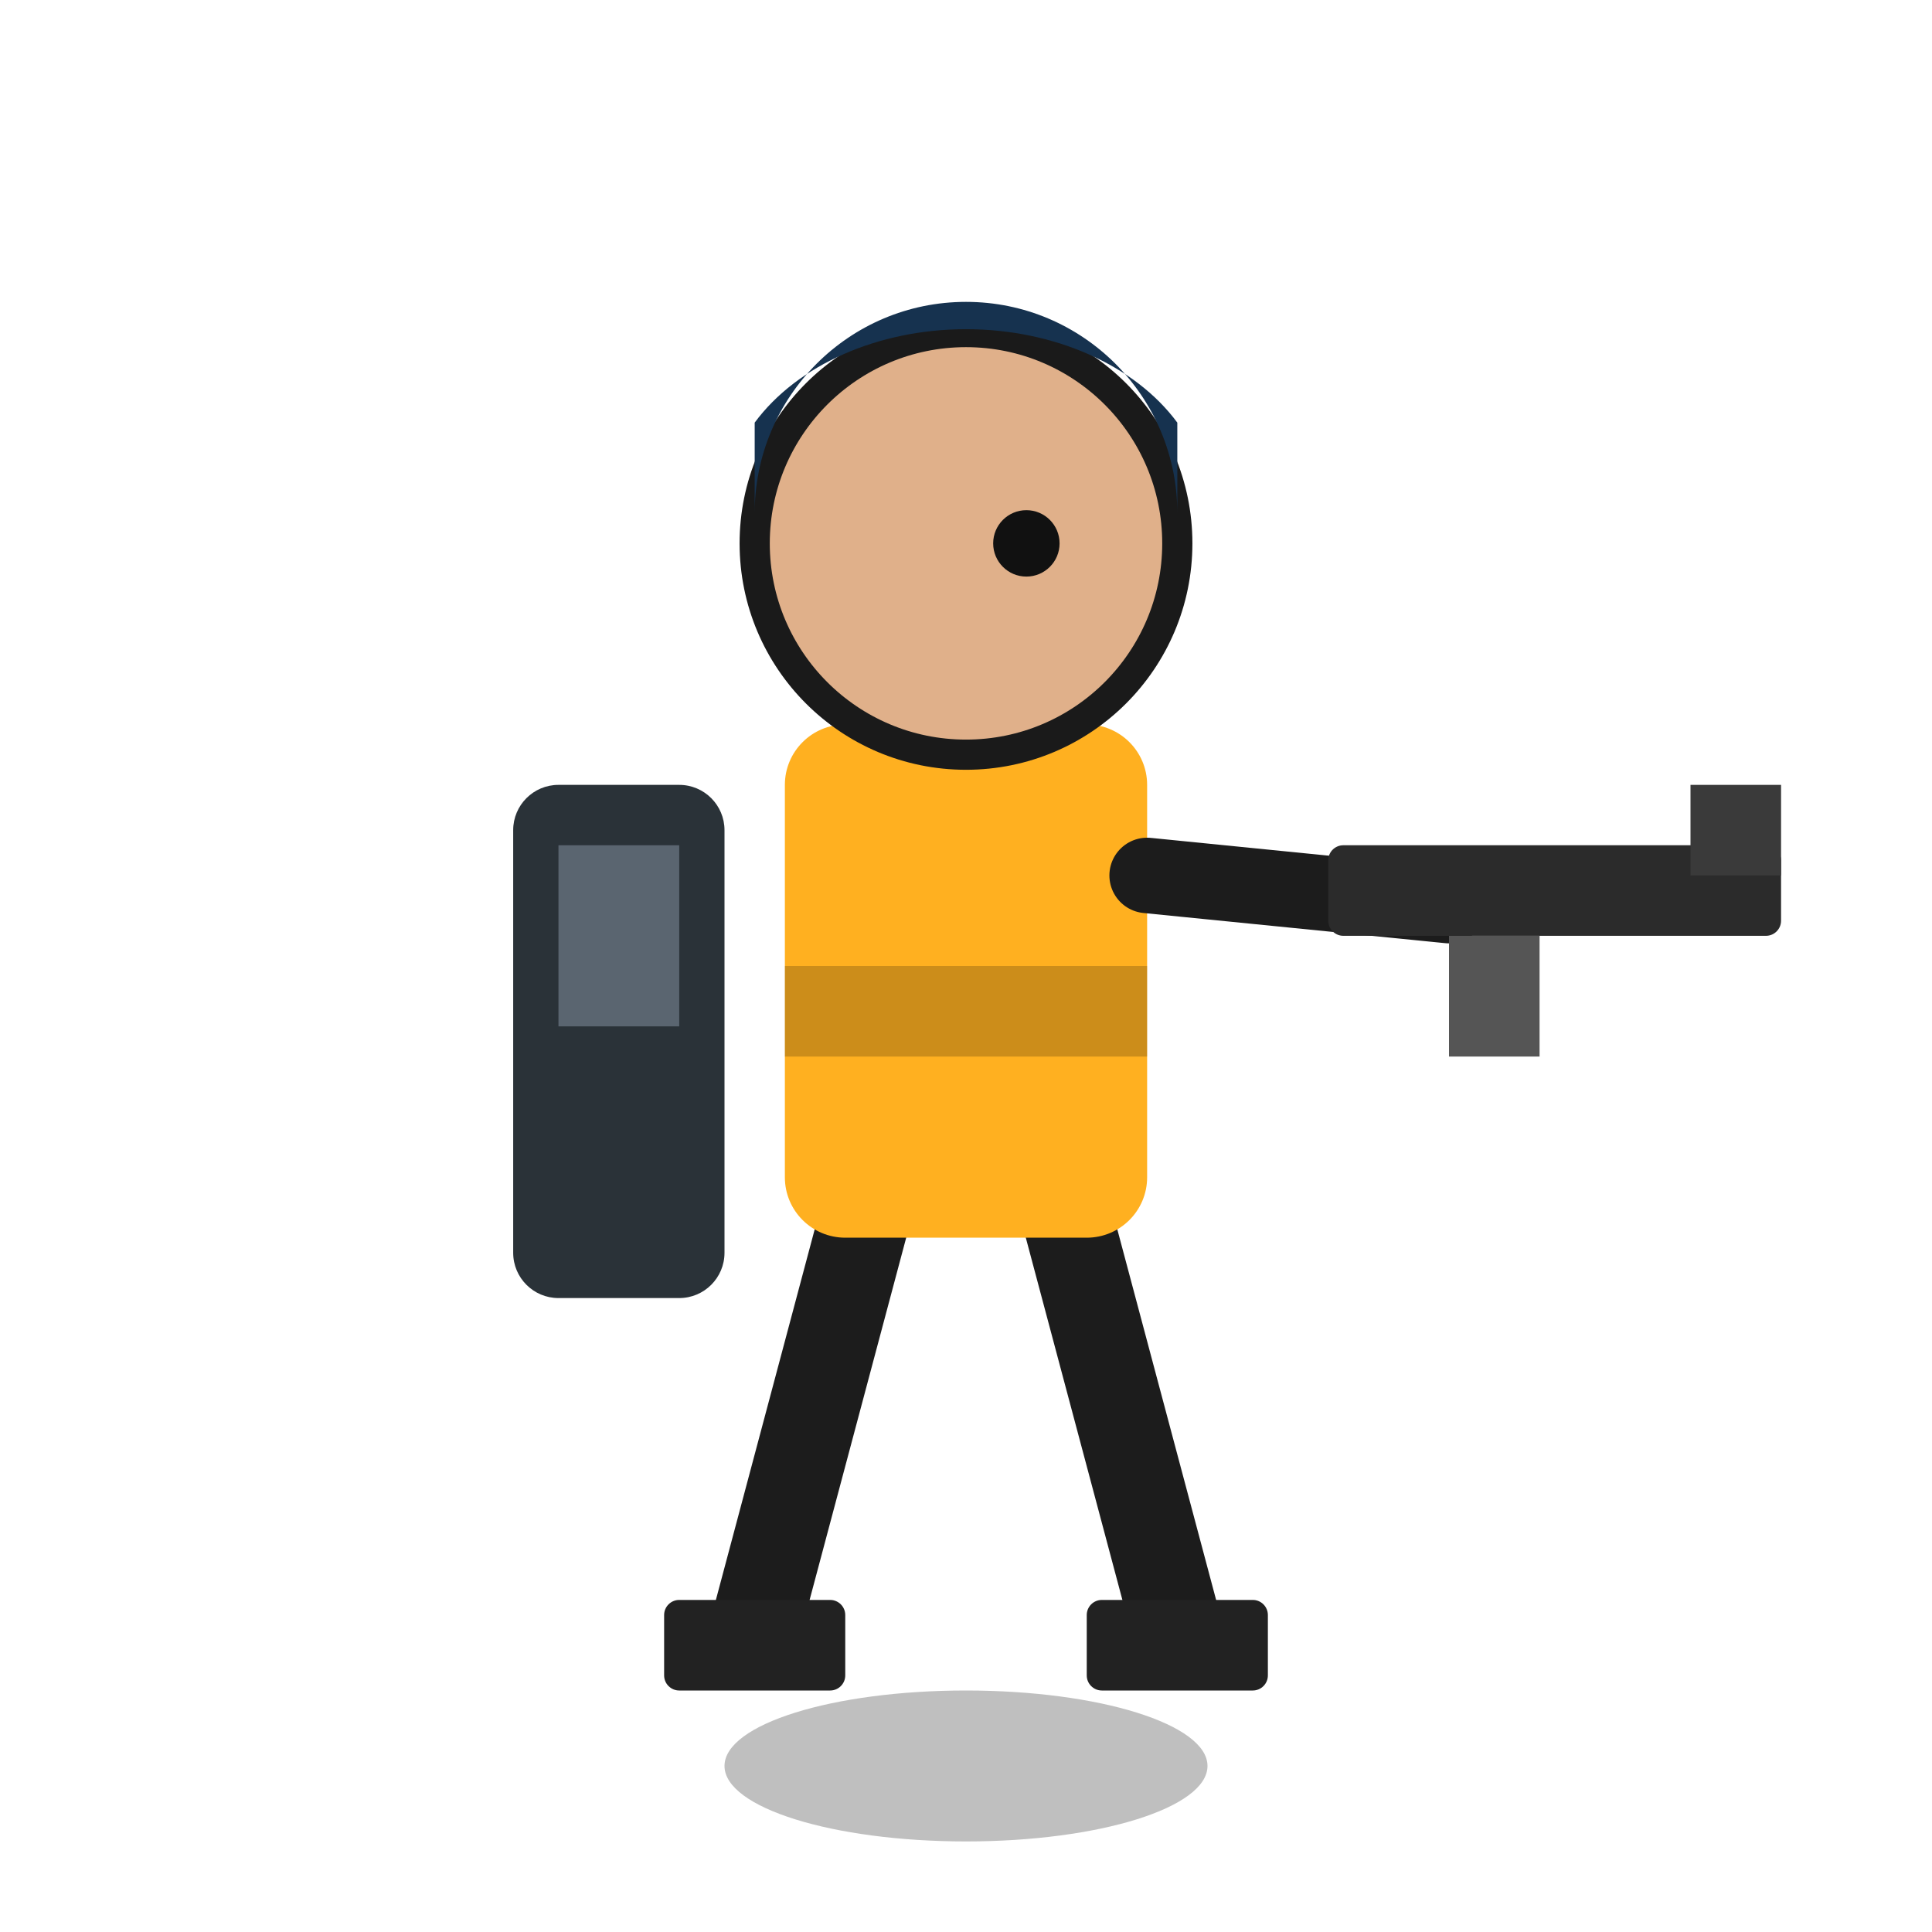
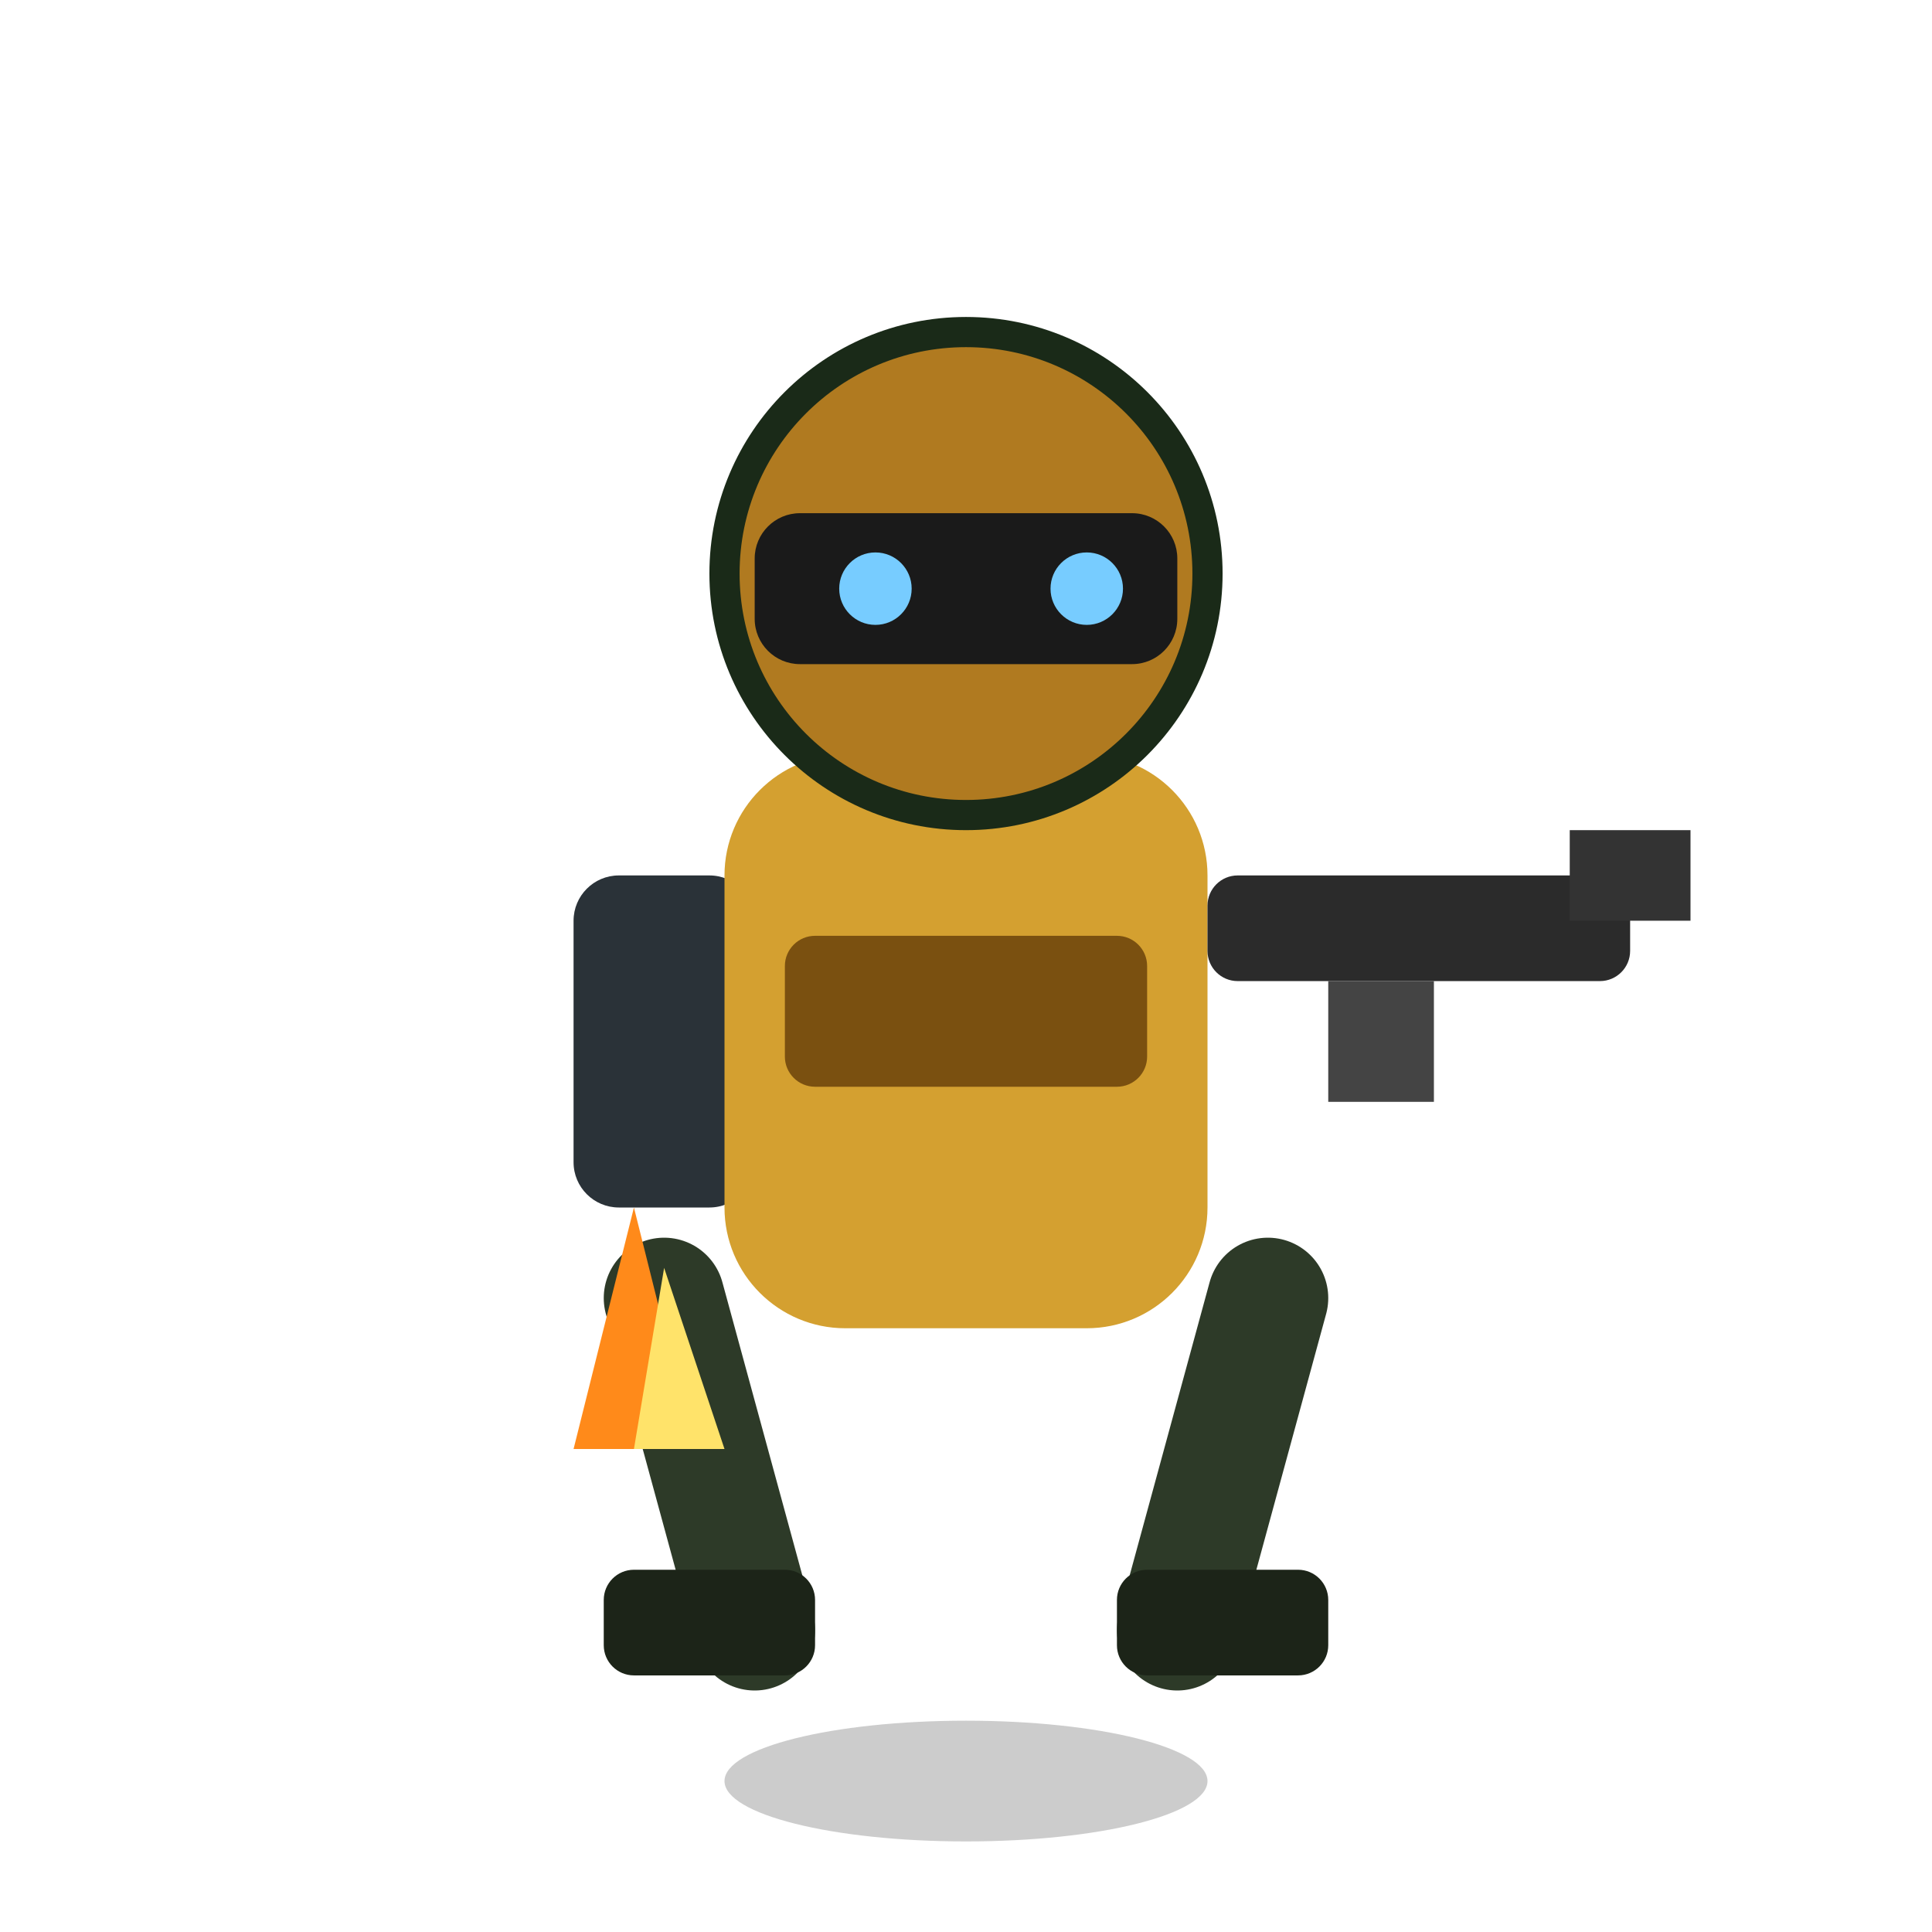
<svg xmlns="http://www.w3.org/2000/svg" viewBox="0 0 128 128">
-   <ellipse cx="64" cy="117" rx="16" ry="5" fill="#000" opacity=".25" />
-   <rect x="34" y="52" width="14" height="34" rx="3" fill="#2a3238" />
-   <rect x="37" y="56" width="8" height="12" fill="#5a6570" />
-   <line x1="58" y1="78" x2="50" y2="108" stroke="#1c1c1c" stroke-width="6" stroke-linecap="round" />
-   <line x1="70" y1="78" x2="78" y2="108" stroke="#1c1c1c" stroke-width="6" stroke-linecap="round" />
-   <rect x="44" y="106" width="12" height="6" rx="1" fill="#222" />
-   <rect x="72" y="106" width="12" height="6" rx="1" fill="#222" />
-   <rect x="52" y="48" width="24" height="34" rx="4" fill="#ffb020" />
-   <rect x="52" y="64" width="24" height="6" fill="#000" opacity=".2" />
-   <line x1="76" y1="58" x2="96" y2="60" stroke="#1c1c1c" stroke-width="5" stroke-linecap="round" />
-   <rect x="88" y="56" width="30" height="6" rx="1" fill="#2b2b2b" />
-   <rect x="112" y="52" width="6" height="6" fill="#3a3a3a" />
-   <rect x="96" y="62" width="6" height="8" fill="#555" />
-   <circle cx="64" cy="36" r="14" fill="#e0b08a" stroke="#1a1a1a" stroke-width="2" />
-   <path d="M50 34 A14 14 0 0 1 78 34 L78 28 A16 12 0 0 0 50 28 Z" fill="#16324f" />
-   <circle cx="68" cy="36" r="2.2" fill="#111" />
+   <ellipse cx="64" cy="118" rx="16" ry="4" fill="#000" opacity=".2" />
+   <path d="M44 86 l6 22 M84 86 l-6 22" stroke="#2d3a28" stroke-width="8" stroke-linecap="round" />
+   <rect x="40" y="104" width="14" height="7" rx="2" fill="#1c2418" />
+   <rect x="74" y="104" width="14" height="7" rx="2" fill="#1c2418" />
+   <rect x="38" y="58" width="12" height="22" rx="3" fill="#2a3238" />
+   <path d="M42 80 l-4 16 l8 0 z" fill="#ff8a1a" />
+   <path d="M44 84 l-2 12 l6 0 z" fill="#ffe36a" />
+   <rect x="48" y="50" width="32" height="38" rx="8" fill="#d4a030" />
+   <rect x="52" y="62" width="24" height="10" rx="2" fill="#7a5010" />
+   <circle cx="64" cy="38" r="16" fill="#b07a20" stroke="#1a2a18" stroke-width="2" />
+   <rect x="50" y="34" width="28" height="10" rx="3" fill="#1a1a1a" />
+   <circle cx="58" cy="39" r="2.4" fill="#7cf" />
+   <circle cx="72" cy="39" r="2.4" fill="#7cf" />
+   <rect x="80" y="58" width="28" height="7" rx="2" fill="#2b2b2b" />
+   <rect x="104" y="55" width="8" height="6" fill="#333" />
+   <rect x="88" y="65" width="7" height="8" fill="#444" />
</svg>
